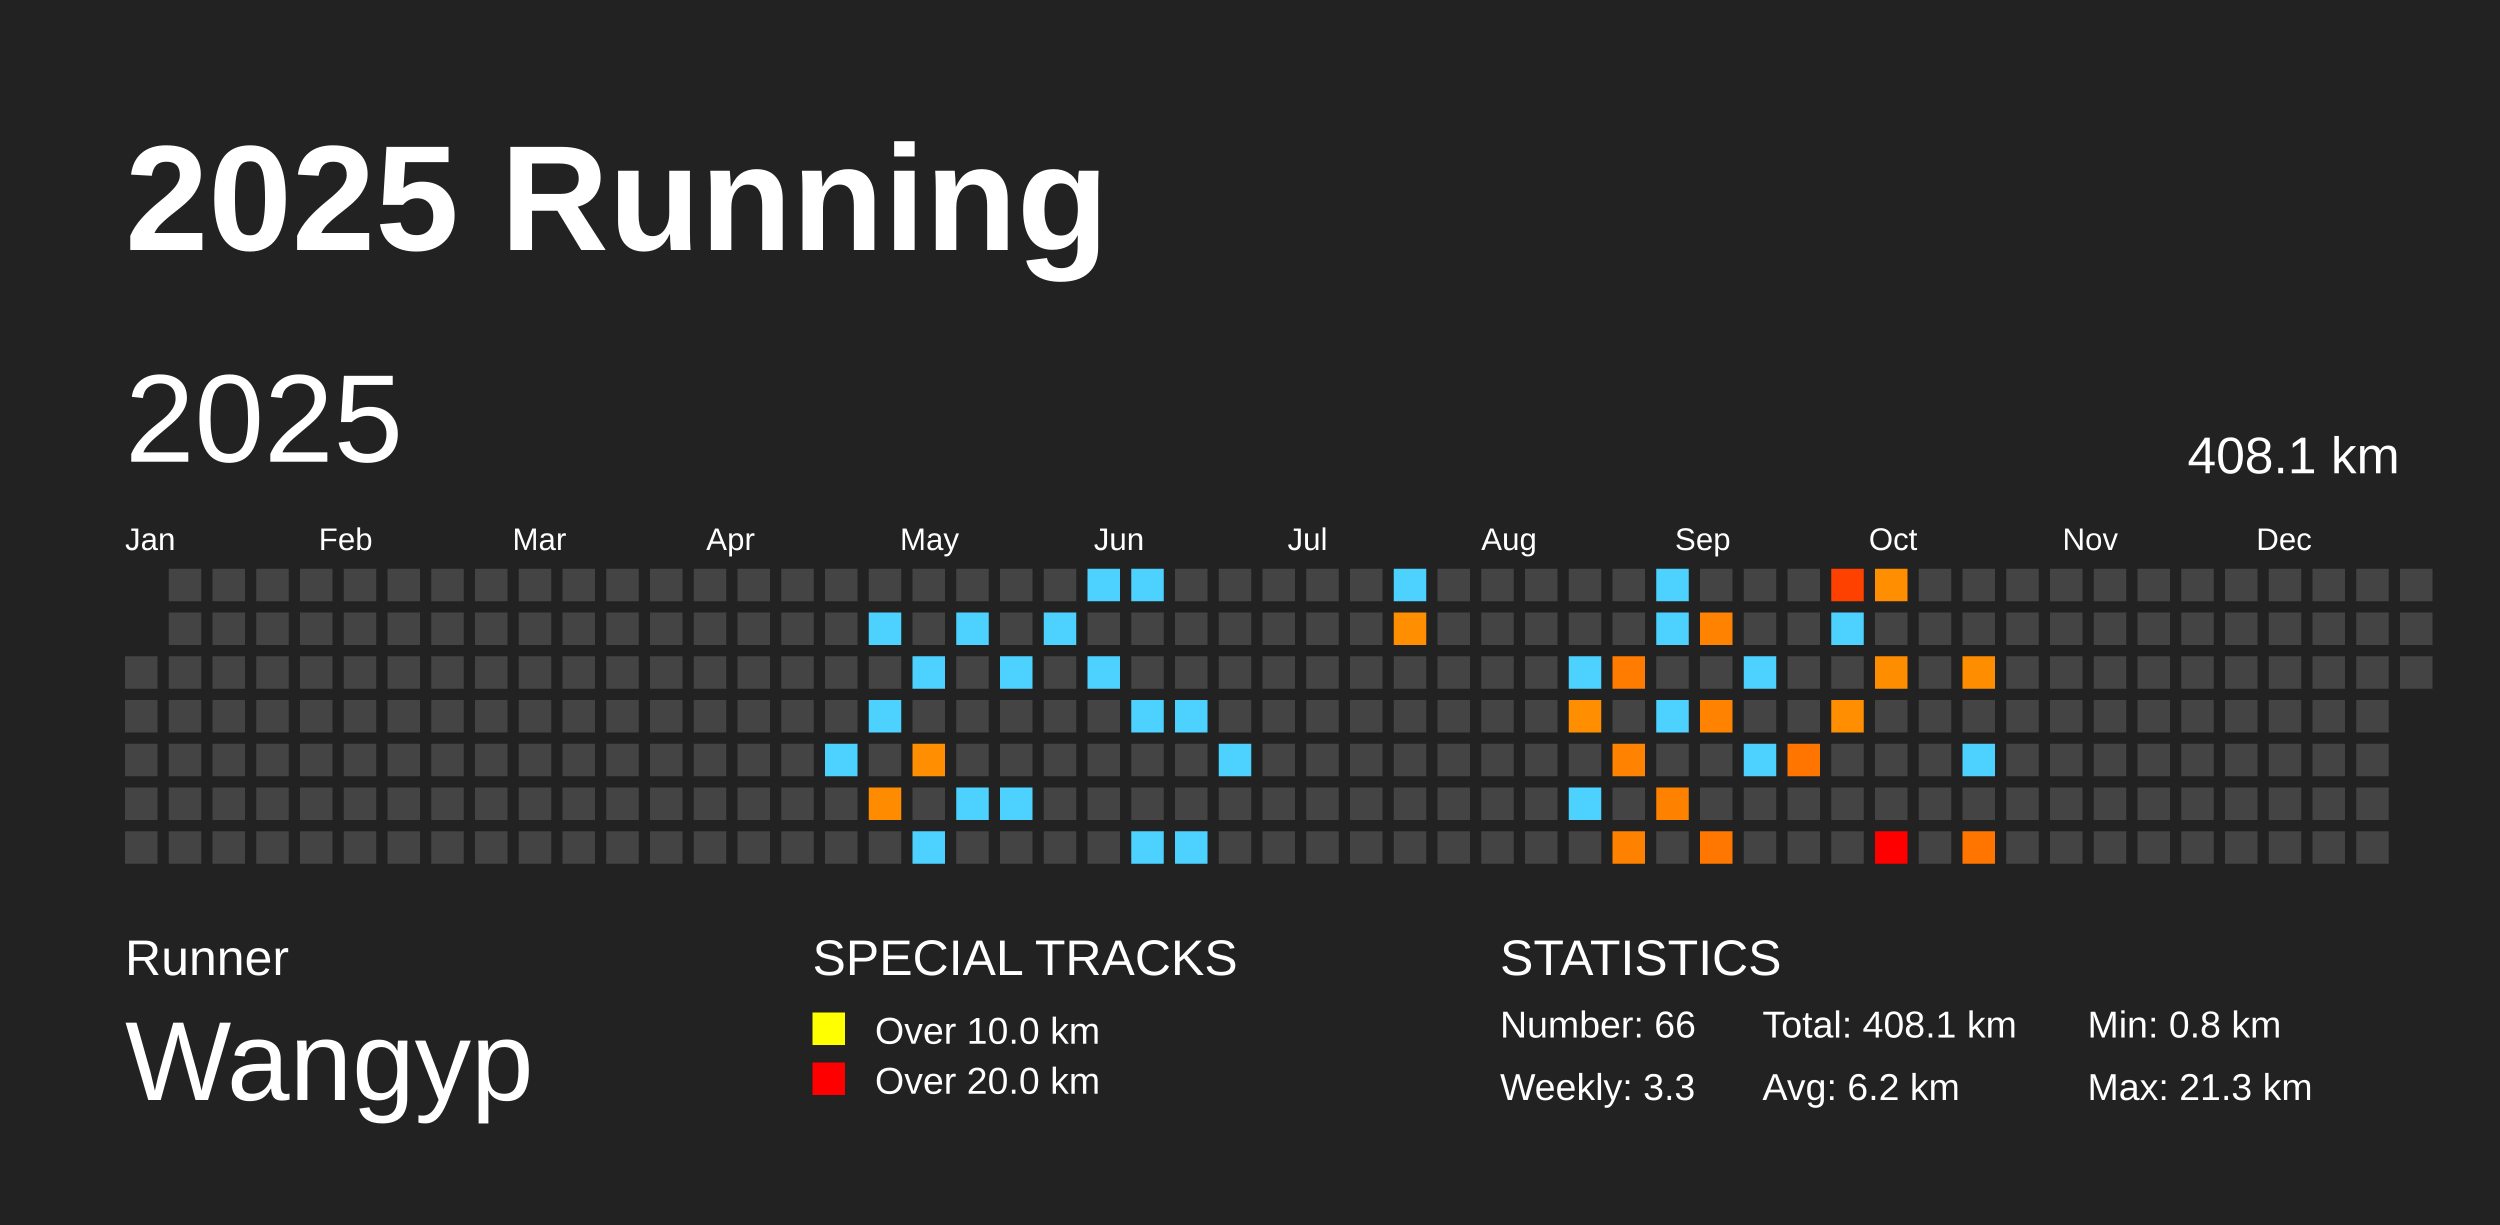
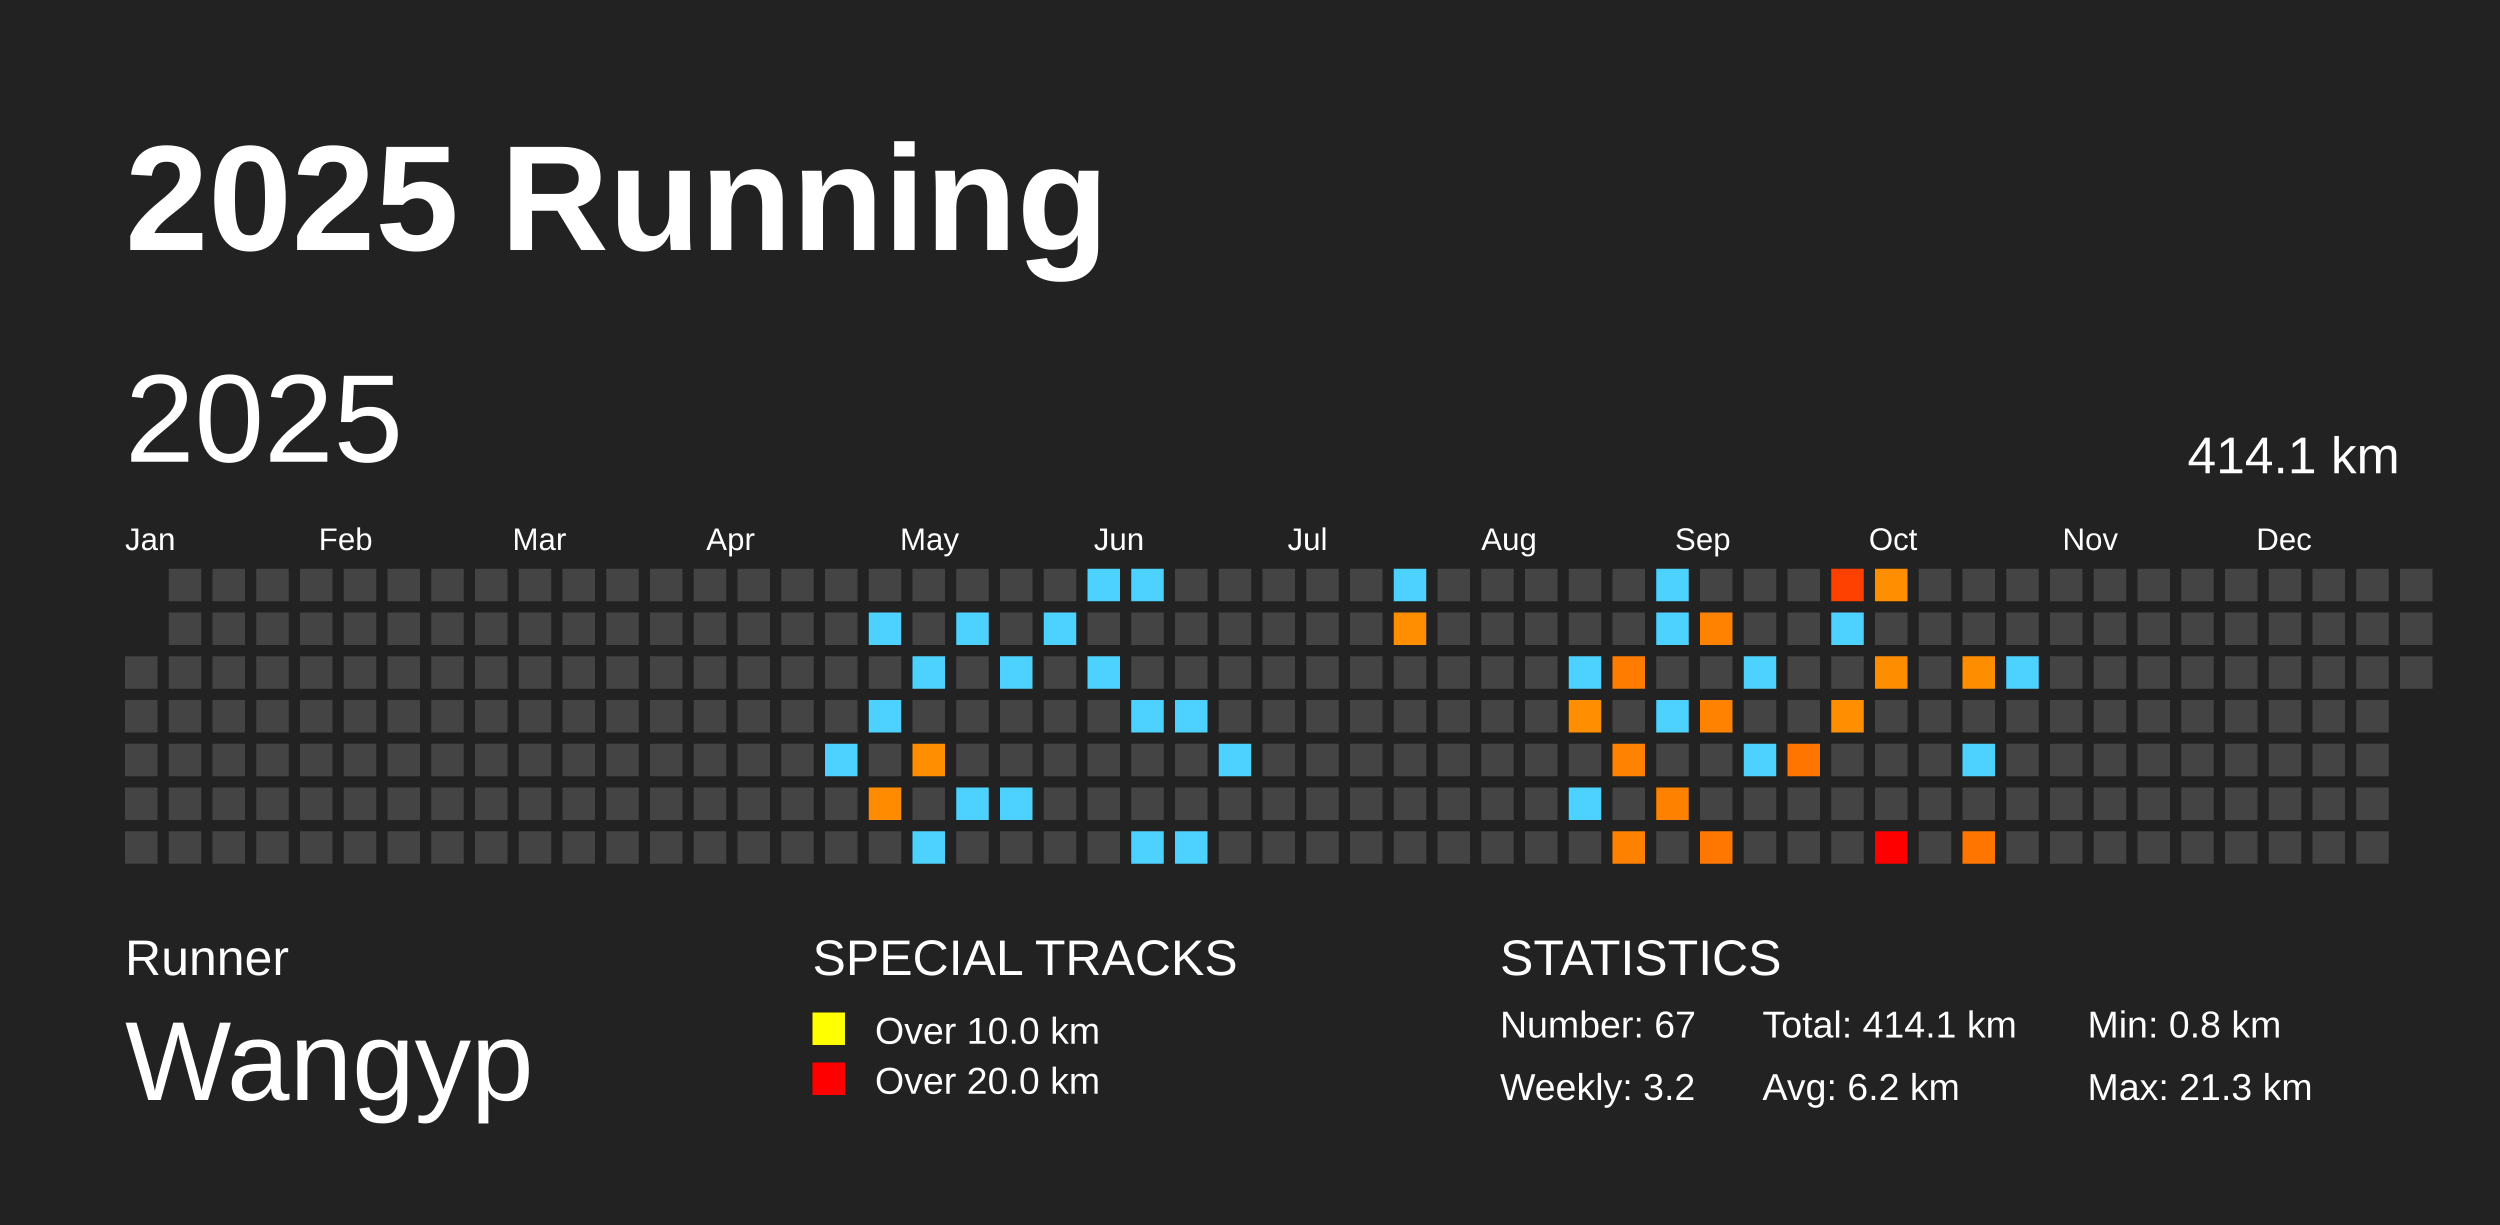
<svg xmlns="http://www.w3.org/2000/svg" baseProfile="full" height="98mm" version="1.1" viewBox="0,0,200,98" width="200mm">
  <defs />
  <rect fill="#222222" height="98" width="200" x="0" y="0" />
  <text fill="#FFFFFF" style="font-size:12px; font-family:Arial; font-weight:bold;" x="10" y="20">2025 Running</text>
  <text fill="#FFFFFF" style="font-size:4px; font-family:Arial" x="10" y="78">Runner</text>
  <text fill="#FFFFFF" style="font-size:9px; font-family:Arial" x="10" y="88">Wangyp</text>
  <text fill="#FFFFFF" style="font-size:4px; font-family:Arial" x="65" y="78">SPECIAL TRACKS</text>
  <rect fill="yellow" height="2.6" width="2.6" x="65" y="81" />
  <text fill="#FFFFFF" style="font-size:3px; font-family:Arial" x="70" y="83.5">Over 10.0 km</text>
  <rect fill="red" height="2.6" width="2.6" x="65" y="85" />
  <text fill="#FFFFFF" style="font-size:3px; font-family:Arial" x="70" y="87.5">Over 20.0 km</text>
  <text fill="#FFFFFF" style="font-size:4px; font-family:Arial" x="120" y="78">STATISTICS</text>
-   <text fill="#FFFFFF" style="font-size:3px; font-family:Arial" x="120" y="83">Number: 66</text>
-   <text fill="#FFFFFF" style="font-size:3px; font-family:Arial" x="120" y="88">Weekly: 3.3</text>
-   <text fill="#FFFFFF" style="font-size:3px; font-family:Arial" x="141" y="83">Total: 408.1 km</text>
+   <text fill="#FFFFFF" style="font-size:3px; font-family:Arial" x="120" y="83">Number: 67</text>
+   <text fill="#FFFFFF" style="font-size:3px; font-family:Arial" x="120" y="88">Weekly: 3.2</text>
+   <text fill="#FFFFFF" style="font-size:3px; font-family:Arial" x="141" y="83">Total: 414.1 km</text>
  <text fill="#FFFFFF" style="font-size:3px; font-family:Arial" x="141" y="88">Avg: 6.2 km</text>
  <text fill="#FFFFFF" style="font-size:3px; font-family:Arial" x="167" y="83">Min: 0.8 km</text>
  <text fill="#FFFFFF" style="font-size:3px; font-family:Arial" x="167" y="88">Max: 21.3 km</text>
  <text dominant-baseline="hanging" fill="#FFFFFF" style="font-size:10.0px; font-family:Arial;" x="10" y="30">2025</text>
-   <text dominant-baseline="hanging" fill="#FFFFFF" style="font-size:4.125px; font-family:Arial;" x="175" y="35">408.1 km</text>
+   <text dominant-baseline="hanging" fill="#FFFFFF" style="font-size:4.125px; font-family:Arial;" x="175" y="35">414.1 km</text>
  <text fill="#FFFFFF" style="font-size:2.5px; font-family:Arial" x="10.0" y="44">Jan</text>
  <text fill="#FFFFFF" style="font-size:2.5px; font-family:Arial" x="25.5" y="44">Feb</text>
  <text fill="#FFFFFF" style="font-size:2.5px; font-family:Arial" x="41.0" y="44">Mar</text>
  <text fill="#FFFFFF" style="font-size:2.5px; font-family:Arial" x="56.5" y="44">Apr</text>
  <text fill="#FFFFFF" style="font-size:2.5px; font-family:Arial" x="72.0" y="44">May</text>
  <text fill="#FFFFFF" style="font-size:2.5px; font-family:Arial" x="87.5" y="44">Jun</text>
  <text fill="#FFFFFF" style="font-size:2.5px; font-family:Arial" x="103.0" y="44">Jul</text>
  <text fill="#FFFFFF" style="font-size:2.5px; font-family:Arial" x="118.5" y="44">Aug</text>
  <text fill="#FFFFFF" style="font-size:2.5px; font-family:Arial" x="134.0" y="44">Sep</text>
  <text fill="#FFFFFF" style="font-size:2.5px; font-family:Arial" x="149.5" y="44">Oct</text>
  <text fill="#FFFFFF" style="font-size:2.5px; font-family:Arial" x="165.0" y="44">Nov</text>
  <text fill="#FFFFFF" style="font-size:2.5px; font-family:Arial" x="180.5" y="44">Dec</text>
  <rect fill="#444444" height="2.6" width="2.6" x="10.0" y="52.5" />
  <rect fill="#444444" height="2.6" width="2.6" x="10.0" y="56.0" />
  <rect fill="#444444" height="2.6" width="2.6" x="10.0" y="59.5" />
  <rect fill="#444444" height="2.6" width="2.6" x="10.0" y="63.0" />
  <rect fill="#444444" height="2.6" width="2.6" x="10.0" y="66.5" />
  <rect fill="#444444" height="2.6" width="2.6" x="13.5" y="45.5" />
  <rect fill="#444444" height="2.6" width="2.6" x="13.5" y="49.0" />
  <rect fill="#444444" height="2.6" width="2.6" x="13.5" y="52.5" />
  <rect fill="#444444" height="2.6" width="2.6" x="13.5" y="56.0" />
  <rect fill="#444444" height="2.6" width="2.6" x="13.5" y="59.5" />
  <rect fill="#444444" height="2.6" width="2.6" x="13.5" y="63.0" />
  <rect fill="#444444" height="2.6" width="2.6" x="13.5" y="66.5" />
  <rect fill="#444444" height="2.6" width="2.6" x="17.0" y="45.5" />
  <rect fill="#444444" height="2.6" width="2.6" x="17.0" y="49.0" />
  <rect fill="#444444" height="2.6" width="2.6" x="17.0" y="52.5" />
  <rect fill="#444444" height="2.6" width="2.6" x="17.0" y="56.0" />
  <rect fill="#444444" height="2.6" width="2.6" x="17.0" y="59.5" />
  <rect fill="#444444" height="2.6" width="2.6" x="17.0" y="63.0" />
  <rect fill="#444444" height="2.6" width="2.6" x="17.0" y="66.5" />
  <rect fill="#444444" height="2.6" width="2.6" x="20.5" y="45.5" />
  <rect fill="#444444" height="2.6" width="2.6" x="20.5" y="49.0" />
  <rect fill="#444444" height="2.6" width="2.6" x="20.5" y="52.5" />
  <rect fill="#444444" height="2.6" width="2.6" x="20.5" y="56.0" />
  <rect fill="#444444" height="2.6" width="2.6" x="20.5" y="59.5" />
  <rect fill="#444444" height="2.6" width="2.6" x="20.5" y="63.0" />
  <rect fill="#444444" height="2.6" width="2.6" x="20.5" y="66.5" />
  <rect fill="#444444" height="2.6" width="2.6" x="24.0" y="45.5" />
  <rect fill="#444444" height="2.6" width="2.6" x="24.0" y="49.0" />
  <rect fill="#444444" height="2.6" width="2.6" x="24.0" y="52.5" />
  <rect fill="#444444" height="2.6" width="2.6" x="24.0" y="56.0" />
  <rect fill="#444444" height="2.6" width="2.6" x="24.0" y="59.5" />
  <rect fill="#444444" height="2.6" width="2.6" x="24.0" y="63.0" />
  <rect fill="#444444" height="2.6" width="2.6" x="24.0" y="66.5" />
  <rect fill="#444444" height="2.6" width="2.6" x="27.5" y="45.5" />
  <rect fill="#444444" height="2.6" width="2.6" x="27.5" y="49.0" />
  <rect fill="#444444" height="2.6" width="2.6" x="27.5" y="52.5" />
  <rect fill="#444444" height="2.6" width="2.6" x="27.5" y="56.0" />
  <rect fill="#444444" height="2.6" width="2.6" x="27.5" y="59.5" />
  <rect fill="#444444" height="2.6" width="2.6" x="27.5" y="63.0" />
  <rect fill="#444444" height="2.6" width="2.6" x="27.5" y="66.5" />
  <rect fill="#444444" height="2.6" width="2.6" x="31.0" y="45.5" />
  <rect fill="#444444" height="2.6" width="2.6" x="31.0" y="49.0" />
  <rect fill="#444444" height="2.6" width="2.6" x="31.0" y="52.5" />
  <rect fill="#444444" height="2.6" width="2.6" x="31.0" y="56.0" />
  <rect fill="#444444" height="2.6" width="2.6" x="31.0" y="59.5" />
  <rect fill="#444444" height="2.6" width="2.6" x="31.0" y="63.0" />
  <rect fill="#444444" height="2.6" width="2.6" x="31.0" y="66.5" />
  <rect fill="#444444" height="2.6" width="2.6" x="34.5" y="45.5" />
  <rect fill="#444444" height="2.6" width="2.6" x="34.5" y="49.0" />
  <rect fill="#444444" height="2.6" width="2.6" x="34.5" y="52.5" />
  <rect fill="#444444" height="2.6" width="2.6" x="34.5" y="56.0" />
  <rect fill="#444444" height="2.6" width="2.6" x="34.5" y="59.5" />
  <rect fill="#444444" height="2.6" width="2.6" x="34.5" y="63.0" />
  <rect fill="#444444" height="2.6" width="2.6" x="34.5" y="66.5" />
  <rect fill="#444444" height="2.6" width="2.6" x="38.0" y="45.5" />
  <rect fill="#444444" height="2.6" width="2.6" x="38.0" y="49.0" />
  <rect fill="#444444" height="2.6" width="2.6" x="38.0" y="52.5" />
  <rect fill="#444444" height="2.6" width="2.6" x="38.0" y="56.0" />
  <rect fill="#444444" height="2.6" width="2.6" x="38.0" y="59.5" />
  <rect fill="#444444" height="2.6" width="2.6" x="38.0" y="63.0" />
  <rect fill="#444444" height="2.6" width="2.6" x="38.0" y="66.5" />
  <rect fill="#444444" height="2.6" width="2.6" x="41.5" y="45.5" />
  <rect fill="#444444" height="2.6" width="2.6" x="41.5" y="49.0" />
  <rect fill="#444444" height="2.6" width="2.6" x="41.5" y="52.5" />
  <rect fill="#444444" height="2.6" width="2.6" x="41.5" y="56.0" />
  <rect fill="#444444" height="2.6" width="2.6" x="41.5" y="59.5" />
  <rect fill="#444444" height="2.6" width="2.6" x="41.5" y="63.0" />
  <rect fill="#444444" height="2.6" width="2.6" x="41.5" y="66.5" />
  <rect fill="#444444" height="2.6" width="2.6" x="45.0" y="45.5" />
  <rect fill="#444444" height="2.6" width="2.6" x="45.0" y="49.0" />
  <rect fill="#444444" height="2.6" width="2.6" x="45.0" y="52.5" />
  <rect fill="#444444" height="2.6" width="2.6" x="45.0" y="56.0" />
  <rect fill="#444444" height="2.6" width="2.6" x="45.0" y="59.5" />
  <rect fill="#444444" height="2.6" width="2.6" x="45.0" y="63.0" />
  <rect fill="#444444" height="2.6" width="2.6" x="45.0" y="66.5" />
  <rect fill="#444444" height="2.6" width="2.6" x="48.5" y="45.5" />
  <rect fill="#444444" height="2.6" width="2.6" x="48.5" y="49.0" />
  <rect fill="#444444" height="2.6" width="2.6" x="48.5" y="52.5" />
  <rect fill="#444444" height="2.6" width="2.6" x="48.5" y="56.0" />
  <rect fill="#444444" height="2.6" width="2.6" x="48.5" y="59.5" />
  <rect fill="#444444" height="2.6" width="2.6" x="48.5" y="63.0" />
  <rect fill="#444444" height="2.6" width="2.6" x="48.5" y="66.5" />
  <rect fill="#444444" height="2.6" width="2.6" x="52.0" y="45.5" />
  <rect fill="#444444" height="2.6" width="2.6" x="52.0" y="49.0" />
  <rect fill="#444444" height="2.6" width="2.6" x="52.0" y="52.5" />
  <rect fill="#444444" height="2.6" width="2.6" x="52.0" y="56.0" />
  <rect fill="#444444" height="2.6" width="2.6" x="52.0" y="59.5" />
  <rect fill="#444444" height="2.6" width="2.6" x="52.0" y="63.0" />
  <rect fill="#444444" height="2.6" width="2.6" x="52.0" y="66.5" />
  <rect fill="#444444" height="2.6" width="2.6" x="55.5" y="45.5" />
  <rect fill="#444444" height="2.6" width="2.6" x="55.5" y="49.0" />
  <rect fill="#444444" height="2.6" width="2.6" x="55.5" y="52.5" />
  <rect fill="#444444" height="2.6" width="2.6" x="55.5" y="56.0" />
  <rect fill="#444444" height="2.6" width="2.6" x="55.5" y="59.5" />
  <rect fill="#444444" height="2.6" width="2.6" x="55.5" y="63.0" />
  <rect fill="#444444" height="2.6" width="2.6" x="55.5" y="66.5" />
  <rect fill="#444444" height="2.6" width="2.6" x="59.0" y="45.5" />
  <rect fill="#444444" height="2.6" width="2.6" x="59.0" y="49.0" />
  <rect fill="#444444" height="2.6" width="2.6" x="59.0" y="52.5" />
  <rect fill="#444444" height="2.6" width="2.6" x="59.0" y="56.0" />
  <rect fill="#444444" height="2.6" width="2.6" x="59.0" y="59.5" />
  <rect fill="#444444" height="2.6" width="2.6" x="59.0" y="63.0" />
  <rect fill="#444444" height="2.6" width="2.6" x="59.0" y="66.5" />
  <rect fill="#444444" height="2.6" width="2.6" x="62.5" y="45.5" />
  <rect fill="#444444" height="2.6" width="2.6" x="62.5" y="49.0" />
  <rect fill="#444444" height="2.6" width="2.6" x="62.5" y="52.5" />
  <rect fill="#444444" height="2.6" width="2.6" x="62.5" y="56.0" />
  <rect fill="#444444" height="2.6" width="2.6" x="62.5" y="59.5" />
  <rect fill="#444444" height="2.6" width="2.6" x="62.5" y="63.0" />
  <rect fill="#444444" height="2.6" width="2.6" x="62.5" y="66.5" />
  <rect fill="#444444" height="2.6" width="2.6" x="66.0" y="45.5" />
  <rect fill="#444444" height="2.6" width="2.6" x="66.0" y="49.0" />
  <rect fill="#444444" height="2.6" width="2.6" x="66.0" y="52.5" />
  <rect fill="#444444" height="2.6" width="2.6" x="66.0" y="56.0" />
  <rect fill="#4dd2ff" height="2.6" width="2.6" x="66.0" y="59.5" />
  <rect fill="#444444" height="2.6" width="2.6" x="66.0" y="63.0" />
  <rect fill="#444444" height="2.6" width="2.6" x="66.0" y="66.5" />
  <rect fill="#444444" height="2.6" width="2.6" x="69.5" y="45.5" />
  <rect fill="#4dd2ff" height="2.6" width="2.6" x="69.5" y="49.0" />
  <rect fill="#444444" height="2.6" width="2.6" x="69.5" y="52.5" />
  <rect fill="#4dd2ff" height="2.6" width="2.6" x="69.5" y="56.0" />
  <rect fill="#444444" height="2.6" width="2.6" x="69.5" y="59.5" />
  <rect fill="#ff8c00" height="2.6" width="2.6" x="69.5" y="63.0" />
  <rect fill="#444444" height="2.6" width="2.6" x="69.5" y="66.5" />
  <rect fill="#444444" height="2.6" width="2.6" x="73.0" y="45.5" />
  <rect fill="#444444" height="2.6" width="2.6" x="73.0" y="49.0" />
  <rect fill="#4dd2ff" height="2.6" width="2.6" x="73.0" y="52.5" />
  <rect fill="#444444" height="2.6" width="2.6" x="73.0" y="56.0" />
  <rect fill="#ff8e00" height="2.6" width="2.6" x="73.0" y="59.5" />
  <rect fill="#444444" height="2.6" width="2.6" x="73.0" y="63.0" />
  <rect fill="#4dd2ff" height="2.6" width="2.6" x="73.0" y="66.5" />
  <rect fill="#444444" height="2.6" width="2.6" x="76.5" y="45.5" />
  <rect fill="#4dd2ff" height="2.6" width="2.6" x="76.5" y="49.0" />
  <rect fill="#444444" height="2.6" width="2.6" x="76.5" y="52.5" />
  <rect fill="#444444" height="2.6" width="2.6" x="76.5" y="56.0" />
  <rect fill="#444444" height="2.6" width="2.6" x="76.5" y="59.5" />
  <rect fill="#4dd2ff" height="2.6" width="2.6" x="76.5" y="63.0" />
  <rect fill="#444444" height="2.6" width="2.6" x="76.5" y="66.5" />
  <rect fill="#444444" height="2.6" width="2.6" x="80.0" y="45.5" />
  <rect fill="#444444" height="2.6" width="2.6" x="80.0" y="49.0" />
  <rect fill="#4dd2ff" height="2.6" width="2.6" x="80.0" y="52.5" />
  <rect fill="#444444" height="2.6" width="2.6" x="80.0" y="56.0" />
  <rect fill="#444444" height="2.6" width="2.6" x="80.0" y="59.5" />
  <rect fill="#4dd2ff" height="2.6" width="2.6" x="80.0" y="63.0" />
  <rect fill="#444444" height="2.6" width="2.6" x="80.0" y="66.5" />
  <rect fill="#444444" height="2.6" width="2.6" x="83.5" y="45.5" />
  <rect fill="#4dd2ff" height="2.6" width="2.6" x="83.5" y="49.0" />
  <rect fill="#444444" height="2.6" width="2.6" x="83.5" y="52.5" />
  <rect fill="#444444" height="2.6" width="2.6" x="83.5" y="56.0" />
  <rect fill="#444444" height="2.6" width="2.6" x="83.5" y="59.5" />
  <rect fill="#444444" height="2.6" width="2.6" x="83.5" y="63.0" />
  <rect fill="#444444" height="2.6" width="2.6" x="83.5" y="66.5" />
  <rect fill="#4dd2ff" height="2.6" width="2.6" x="87.0" y="45.5" />
  <rect fill="#444444" height="2.6" width="2.6" x="87.0" y="49.0" />
  <rect fill="#4dd2ff" height="2.6" width="2.6" x="87.0" y="52.5" />
  <rect fill="#444444" height="2.6" width="2.6" x="87.0" y="56.0" />
  <rect fill="#444444" height="2.6" width="2.6" x="87.0" y="59.5" />
  <rect fill="#444444" height="2.6" width="2.6" x="87.0" y="63.0" />
  <rect fill="#444444" height="2.6" width="2.6" x="87.0" y="66.5" />
  <rect fill="#4dd2ff" height="2.6" width="2.6" x="90.5" y="45.5" />
  <rect fill="#444444" height="2.6" width="2.6" x="90.5" y="49.0" />
  <rect fill="#444444" height="2.6" width="2.6" x="90.5" y="52.5" />
  <rect fill="#4dd2ff" height="2.6" width="2.6" x="90.5" y="56.0" />
  <rect fill="#444444" height="2.6" width="2.6" x="90.5" y="59.5" />
  <rect fill="#444444" height="2.6" width="2.6" x="90.5" y="63.0" />
  <rect fill="#4dd2ff" height="2.6" width="2.6" x="90.5" y="66.5" />
  <rect fill="#444444" height="2.6" width="2.6" x="94.0" y="45.5" />
  <rect fill="#444444" height="2.6" width="2.6" x="94.0" y="49.0" />
  <rect fill="#444444" height="2.6" width="2.6" x="94.0" y="52.5" />
  <rect fill="#4dd2ff" height="2.6" width="2.6" x="94.0" y="56.0" />
  <rect fill="#444444" height="2.6" width="2.6" x="94.0" y="59.5" />
  <rect fill="#444444" height="2.6" width="2.6" x="94.0" y="63.0" />
  <rect fill="#4dd2ff" height="2.6" width="2.6" x="94.0" y="66.5" />
  <rect fill="#444444" height="2.6" width="2.6" x="97.5" y="45.5" />
  <rect fill="#444444" height="2.6" width="2.6" x="97.5" y="49.0" />
  <rect fill="#444444" height="2.6" width="2.6" x="97.5" y="52.5" />
  <rect fill="#444444" height="2.6" width="2.6" x="97.5" y="56.0" />
  <rect fill="#4dd2ff" height="2.6" width="2.6" x="97.5" y="59.5" />
  <rect fill="#444444" height="2.6" width="2.6" x="97.5" y="63.0" />
  <rect fill="#444444" height="2.6" width="2.6" x="97.5" y="66.5" />
  <rect fill="#444444" height="2.6" width="2.6" x="101.0" y="45.5" />
  <rect fill="#444444" height="2.6" width="2.6" x="101.0" y="49.0" />
  <rect fill="#444444" height="2.6" width="2.6" x="101.0" y="52.5" />
  <rect fill="#444444" height="2.6" width="2.6" x="101.0" y="56.0" />
  <rect fill="#444444" height="2.6" width="2.6" x="101.0" y="59.5" />
  <rect fill="#444444" height="2.6" width="2.6" x="101.0" y="63.0" />
  <rect fill="#444444" height="2.6" width="2.6" x="101.0" y="66.5" />
  <rect fill="#444444" height="2.6" width="2.6" x="104.5" y="45.5" />
  <rect fill="#444444" height="2.6" width="2.6" x="104.5" y="49.0" />
  <rect fill="#444444" height="2.6" width="2.6" x="104.5" y="52.5" />
  <rect fill="#444444" height="2.6" width="2.6" x="104.5" y="56.0" />
  <rect fill="#444444" height="2.6" width="2.6" x="104.5" y="59.5" />
  <rect fill="#444444" height="2.6" width="2.6" x="104.5" y="63.0" />
  <rect fill="#444444" height="2.6" width="2.6" x="104.5" y="66.5" />
  <rect fill="#444444" height="2.6" width="2.6" x="108.0" y="45.5" />
  <rect fill="#444444" height="2.6" width="2.6" x="108.0" y="49.0" />
  <rect fill="#444444" height="2.6" width="2.6" x="108.0" y="52.5" />
  <rect fill="#444444" height="2.6" width="2.6" x="108.0" y="56.0" />
  <rect fill="#444444" height="2.6" width="2.6" x="108.0" y="59.5" />
  <rect fill="#444444" height="2.6" width="2.6" x="108.0" y="63.0" />
  <rect fill="#444444" height="2.6" width="2.6" x="108.0" y="66.5" />
  <rect fill="#4dd2ff" height="2.6" width="2.6" x="111.5" y="45.5" />
  <rect fill="#ff8e00" height="2.6" width="2.6" x="111.5" y="49.0" />
  <rect fill="#444444" height="2.6" width="2.6" x="111.5" y="52.5" />
  <rect fill="#444444" height="2.6" width="2.6" x="111.5" y="56.0" />
  <rect fill="#444444" height="2.6" width="2.6" x="111.5" y="59.5" />
  <rect fill="#444444" height="2.6" width="2.6" x="111.5" y="63.0" />
  <rect fill="#444444" height="2.6" width="2.6" x="111.5" y="66.5" />
  <rect fill="#444444" height="2.6" width="2.6" x="115.0" y="45.5" />
  <rect fill="#444444" height="2.6" width="2.6" x="115.0" y="49.0" />
  <rect fill="#444444" height="2.6" width="2.6" x="115.0" y="52.5" />
  <rect fill="#444444" height="2.6" width="2.6" x="115.0" y="56.0" />
  <rect fill="#444444" height="2.6" width="2.6" x="115.0" y="59.5" />
  <rect fill="#444444" height="2.6" width="2.6" x="115.0" y="63.0" />
  <rect fill="#444444" height="2.6" width="2.6" x="115.0" y="66.5" />
  <rect fill="#444444" height="2.6" width="2.6" x="118.5" y="45.5" />
  <rect fill="#444444" height="2.6" width="2.6" x="118.5" y="49.0" />
  <rect fill="#444444" height="2.6" width="2.6" x="118.5" y="52.5" />
  <rect fill="#444444" height="2.6" width="2.6" x="118.5" y="56.0" />
  <rect fill="#444444" height="2.6" width="2.6" x="118.5" y="59.5" />
  <rect fill="#444444" height="2.6" width="2.6" x="118.5" y="63.0" />
  <rect fill="#444444" height="2.6" width="2.6" x="118.5" y="66.5" />
  <rect fill="#444444" height="2.6" width="2.6" x="122.0" y="45.5" />
  <rect fill="#444444" height="2.6" width="2.6" x="122.0" y="49.0" />
  <rect fill="#444444" height="2.6" width="2.6" x="122.0" y="52.5" />
  <rect fill="#444444" height="2.6" width="2.6" x="122.0" y="56.0" />
  <rect fill="#444444" height="2.6" width="2.6" x="122.0" y="59.5" />
  <rect fill="#444444" height="2.6" width="2.6" x="122.0" y="63.0" />
  <rect fill="#444444" height="2.6" width="2.6" x="122.0" y="66.5" />
  <rect fill="#444444" height="2.6" width="2.6" x="125.5" y="45.5" />
  <rect fill="#444444" height="2.6" width="2.6" x="125.5" y="49.0" />
  <rect fill="#4dd2ff" height="2.6" width="2.6" x="125.5" y="52.5" />
  <rect fill="#ff8e00" height="2.6" width="2.6" x="125.5" y="56.0" />
  <rect fill="#444444" height="2.6" width="2.6" x="125.5" y="59.5" />
  <rect fill="#4dd2ff" height="2.6" width="2.6" x="125.5" y="63.0" />
  <rect fill="#444444" height="2.6" width="2.6" x="125.5" y="66.5" />
  <rect fill="#444444" height="2.6" width="2.6" x="129.0" y="45.5" />
  <rect fill="#444444" height="2.6" width="2.6" x="129.0" y="49.0" />
  <rect fill="#ff7c00" height="2.6" width="2.6" x="129.0" y="52.5" />
  <rect fill="#444444" height="2.6" width="2.6" x="129.0" y="56.0" />
  <rect fill="#ff8200" height="2.6" width="2.6" x="129.0" y="59.5" />
  <rect fill="#444444" height="2.6" width="2.6" x="129.0" y="63.0" />
  <rect fill="#ff8100" height="2.6" width="2.6" x="129.0" y="66.5" />
  <rect fill="#4dd2ff" height="2.6" width="2.6" x="132.5" y="45.5" />
  <rect fill="#4dd2ff" height="2.6" width="2.6" x="132.5" y="49.0" />
  <rect fill="#444444" height="2.6" width="2.6" x="132.5" y="52.5" />
  <rect fill="#4dd2ff" height="2.6" width="2.6" x="132.5" y="56.0" />
  <rect fill="#444444" height="2.6" width="2.6" x="132.5" y="59.5" />
  <rect fill="#ff8100" height="2.6" width="2.6" x="132.5" y="63.0" />
  <rect fill="#444444" height="2.6" width="2.6" x="132.5" y="66.5" />
  <rect fill="#444444" height="2.6" width="2.6" x="136.0" y="45.5" />
  <rect fill="#ff8200" height="2.6" width="2.6" x="136.0" y="49.0" />
  <rect fill="#444444" height="2.6" width="2.6" x="136.0" y="52.5" />
  <rect fill="#ff8200" height="2.6" width="2.6" x="136.0" y="56.0" />
  <rect fill="#444444" height="2.6" width="2.6" x="136.0" y="59.5" />
  <rect fill="#444444" height="2.6" width="2.6" x="136.0" y="63.0" />
  <rect fill="#ff7600" height="2.6" width="2.6" x="136.0" y="66.5" />
  <rect fill="#444444" height="2.6" width="2.6" x="139.5" y="45.5" />
  <rect fill="#444444" height="2.6" width="2.6" x="139.5" y="49.0" />
  <rect fill="#4dd2ff" height="2.6" width="2.6" x="139.5" y="52.5" />
  <rect fill="#444444" height="2.6" width="2.6" x="139.5" y="56.0" />
  <rect fill="#4dd2ff" height="2.6" width="2.6" x="139.5" y="59.5" />
  <rect fill="#444444" height="2.6" width="2.6" x="139.5" y="63.0" />
  <rect fill="#444444" height="2.6" width="2.6" x="139.5" y="66.5" />
  <rect fill="#444444" height="2.6" width="2.6" x="143.0" y="45.5" />
  <rect fill="#444444" height="2.6" width="2.6" x="143.0" y="49.0" />
  <rect fill="#444444" height="2.6" width="2.6" x="143.0" y="52.5" />
  <rect fill="#444444" height="2.6" width="2.6" x="143.0" y="56.0" />
  <rect fill="#ff7500" height="2.6" width="2.6" x="143.0" y="59.5" />
  <rect fill="#444444" height="2.6" width="2.6" x="143.0" y="63.0" />
  <rect fill="#444444" height="2.6" width="2.6" x="143.0" y="66.5" />
  <rect fill="#ff4100" height="2.6" width="2.6" x="146.5" y="45.5" />
  <rect fill="#4dd2ff" height="2.6" width="2.6" x="146.5" y="49.0" />
  <rect fill="#444444" height="2.6" width="2.6" x="146.5" y="52.5" />
  <rect fill="#ff8e00" height="2.6" width="2.6" x="146.5" y="56.0" />
  <rect fill="#444444" height="2.6" width="2.6" x="146.5" y="59.5" />
  <rect fill="#444444" height="2.6" width="2.6" x="146.5" y="63.0" />
  <rect fill="#444444" height="2.6" width="2.6" x="146.5" y="66.5" />
  <rect fill="#ff8e00" height="2.6" width="2.6" x="150.0" y="45.5" />
  <rect fill="#444444" height="2.6" width="2.6" x="150.0" y="49.0" />
  <rect fill="#ff8d00" height="2.6" width="2.6" x="150.0" y="52.5" />
  <rect fill="#444444" height="2.6" width="2.6" x="150.0" y="56.0" />
  <rect fill="#444444" height="2.6" width="2.6" x="150.0" y="59.5" />
  <rect fill="#444444" height="2.6" width="2.6" x="150.0" y="63.0" />
  <rect fill="red" height="2.6" width="2.6" x="150.0" y="66.5" />
  <rect fill="#444444" height="2.6" width="2.6" x="153.5" y="45.5" />
  <rect fill="#444444" height="2.6" width="2.6" x="153.5" y="49.0" />
  <rect fill="#444444" height="2.6" width="2.6" x="153.5" y="52.5" />
  <rect fill="#444444" height="2.6" width="2.6" x="153.5" y="56.0" />
  <rect fill="#444444" height="2.6" width="2.6" x="153.5" y="59.5" />
  <rect fill="#444444" height="2.6" width="2.6" x="153.5" y="63.0" />
  <rect fill="#444444" height="2.6" width="2.6" x="153.5" y="66.5" />
  <rect fill="#444444" height="2.6" width="2.6" x="157.0" y="45.5" />
  <rect fill="#444444" height="2.6" width="2.6" x="157.0" y="49.0" />
  <rect fill="#ff8d00" height="2.6" width="2.6" x="157.0" y="52.5" />
  <rect fill="#444444" height="2.6" width="2.6" x="157.0" y="56.0" />
  <rect fill="#4dd2ff" height="2.6" width="2.6" x="157.0" y="59.5" />
  <rect fill="#444444" height="2.6" width="2.6" x="157.0" y="63.0" />
  <rect fill="#ff7500" height="2.6" width="2.6" x="157.0" y="66.5" />
  <rect fill="#444444" height="2.6" width="2.6" x="160.5" y="45.5" />
  <rect fill="#444444" height="2.6" width="2.6" x="160.5" y="49.0" />
-   <rect fill="#444444" height="2.6" width="2.6" x="160.5" y="52.5" />
+   <rect fill="#4dd2ff" height="2.6" width="2.6" x="160.5" y="52.5" />
  <rect fill="#444444" height="2.6" width="2.6" x="160.5" y="56.0" />
  <rect fill="#444444" height="2.6" width="2.6" x="160.5" y="59.5" />
  <rect fill="#444444" height="2.6" width="2.6" x="160.5" y="63.0" />
  <rect fill="#444444" height="2.6" width="2.6" x="160.5" y="66.5" />
  <rect fill="#444444" height="2.6" width="2.6" x="164.0" y="45.5" />
  <rect fill="#444444" height="2.6" width="2.6" x="164.0" y="49.0" />
  <rect fill="#444444" height="2.6" width="2.6" x="164.0" y="52.5" />
  <rect fill="#444444" height="2.6" width="2.6" x="164.0" y="56.0" />
  <rect fill="#444444" height="2.6" width="2.6" x="164.0" y="59.5" />
  <rect fill="#444444" height="2.6" width="2.6" x="164.0" y="63.0" />
  <rect fill="#444444" height="2.6" width="2.6" x="164.0" y="66.5" />
  <rect fill="#444444" height="2.6" width="2.6" x="167.5" y="45.5" />
  <rect fill="#444444" height="2.6" width="2.6" x="167.5" y="49.0" />
  <rect fill="#444444" height="2.6" width="2.6" x="167.5" y="52.5" />
  <rect fill="#444444" height="2.6" width="2.6" x="167.5" y="56.0" />
  <rect fill="#444444" height="2.6" width="2.6" x="167.5" y="59.5" />
  <rect fill="#444444" height="2.6" width="2.6" x="167.5" y="63.0" />
  <rect fill="#444444" height="2.6" width="2.6" x="167.5" y="66.5" />
  <rect fill="#444444" height="2.6" width="2.6" x="171.0" y="45.5" />
  <rect fill="#444444" height="2.6" width="2.6" x="171.0" y="49.0" />
  <rect fill="#444444" height="2.6" width="2.6" x="171.0" y="52.5" />
  <rect fill="#444444" height="2.6" width="2.6" x="171.0" y="56.0" />
  <rect fill="#444444" height="2.6" width="2.6" x="171.0" y="59.5" />
  <rect fill="#444444" height="2.6" width="2.6" x="171.0" y="63.0" />
  <rect fill="#444444" height="2.6" width="2.6" x="171.0" y="66.5" />
  <rect fill="#444444" height="2.6" width="2.6" x="174.5" y="45.5" />
  <rect fill="#444444" height="2.6" width="2.6" x="174.5" y="49.0" />
  <rect fill="#444444" height="2.6" width="2.6" x="174.5" y="52.5" />
  <rect fill="#444444" height="2.6" width="2.6" x="174.5" y="56.0" />
  <rect fill="#444444" height="2.6" width="2.6" x="174.5" y="59.5" />
  <rect fill="#444444" height="2.6" width="2.6" x="174.5" y="63.0" />
  <rect fill="#444444" height="2.6" width="2.6" x="174.5" y="66.5" />
  <rect fill="#444444" height="2.6" width="2.6" x="178.0" y="45.5" />
  <rect fill="#444444" height="2.6" width="2.6" x="178.0" y="49.0" />
  <rect fill="#444444" height="2.6" width="2.6" x="178.0" y="52.5" />
  <rect fill="#444444" height="2.6" width="2.6" x="178.0" y="56.0" />
  <rect fill="#444444" height="2.6" width="2.6" x="178.0" y="59.5" />
  <rect fill="#444444" height="2.6" width="2.6" x="178.0" y="63.0" />
  <rect fill="#444444" height="2.6" width="2.6" x="178.0" y="66.5" />
  <rect fill="#444444" height="2.6" width="2.6" x="181.5" y="45.5" />
  <rect fill="#444444" height="2.6" width="2.6" x="181.5" y="49.0" />
  <rect fill="#444444" height="2.6" width="2.6" x="181.5" y="52.5" />
  <rect fill="#444444" height="2.6" width="2.6" x="181.5" y="56.0" />
  <rect fill="#444444" height="2.6" width="2.6" x="181.5" y="59.5" />
  <rect fill="#444444" height="2.6" width="2.6" x="181.5" y="63.0" />
  <rect fill="#444444" height="2.6" width="2.6" x="181.5" y="66.5" />
  <rect fill="#444444" height="2.6" width="2.6" x="185.0" y="45.5" />
  <rect fill="#444444" height="2.6" width="2.6" x="185.0" y="49.0" />
  <rect fill="#444444" height="2.6" width="2.6" x="185.0" y="52.5" />
  <rect fill="#444444" height="2.6" width="2.6" x="185.0" y="56.0" />
  <rect fill="#444444" height="2.6" width="2.6" x="185.0" y="59.5" />
  <rect fill="#444444" height="2.6" width="2.6" x="185.0" y="63.0" />
  <rect fill="#444444" height="2.6" width="2.6" x="185.0" y="66.5" />
  <rect fill="#444444" height="2.6" width="2.6" x="188.5" y="45.5" />
  <rect fill="#444444" height="2.6" width="2.6" x="188.5" y="49.0" />
  <rect fill="#444444" height="2.6" width="2.6" x="188.5" y="52.5" />
  <rect fill="#444444" height="2.6" width="2.6" x="188.5" y="56.0" />
  <rect fill="#444444" height="2.6" width="2.6" x="188.5" y="59.5" />
  <rect fill="#444444" height="2.6" width="2.6" x="188.5" y="63.0" />
  <rect fill="#444444" height="2.6" width="2.6" x="188.5" y="66.5" />
  <rect fill="#444444" height="2.6" width="2.6" x="192.0" y="45.5" />
  <rect fill="#444444" height="2.6" width="2.6" x="192.0" y="49.0" />
  <rect fill="#444444" height="2.6" width="2.6" x="192.0" y="52.5" />
</svg>
